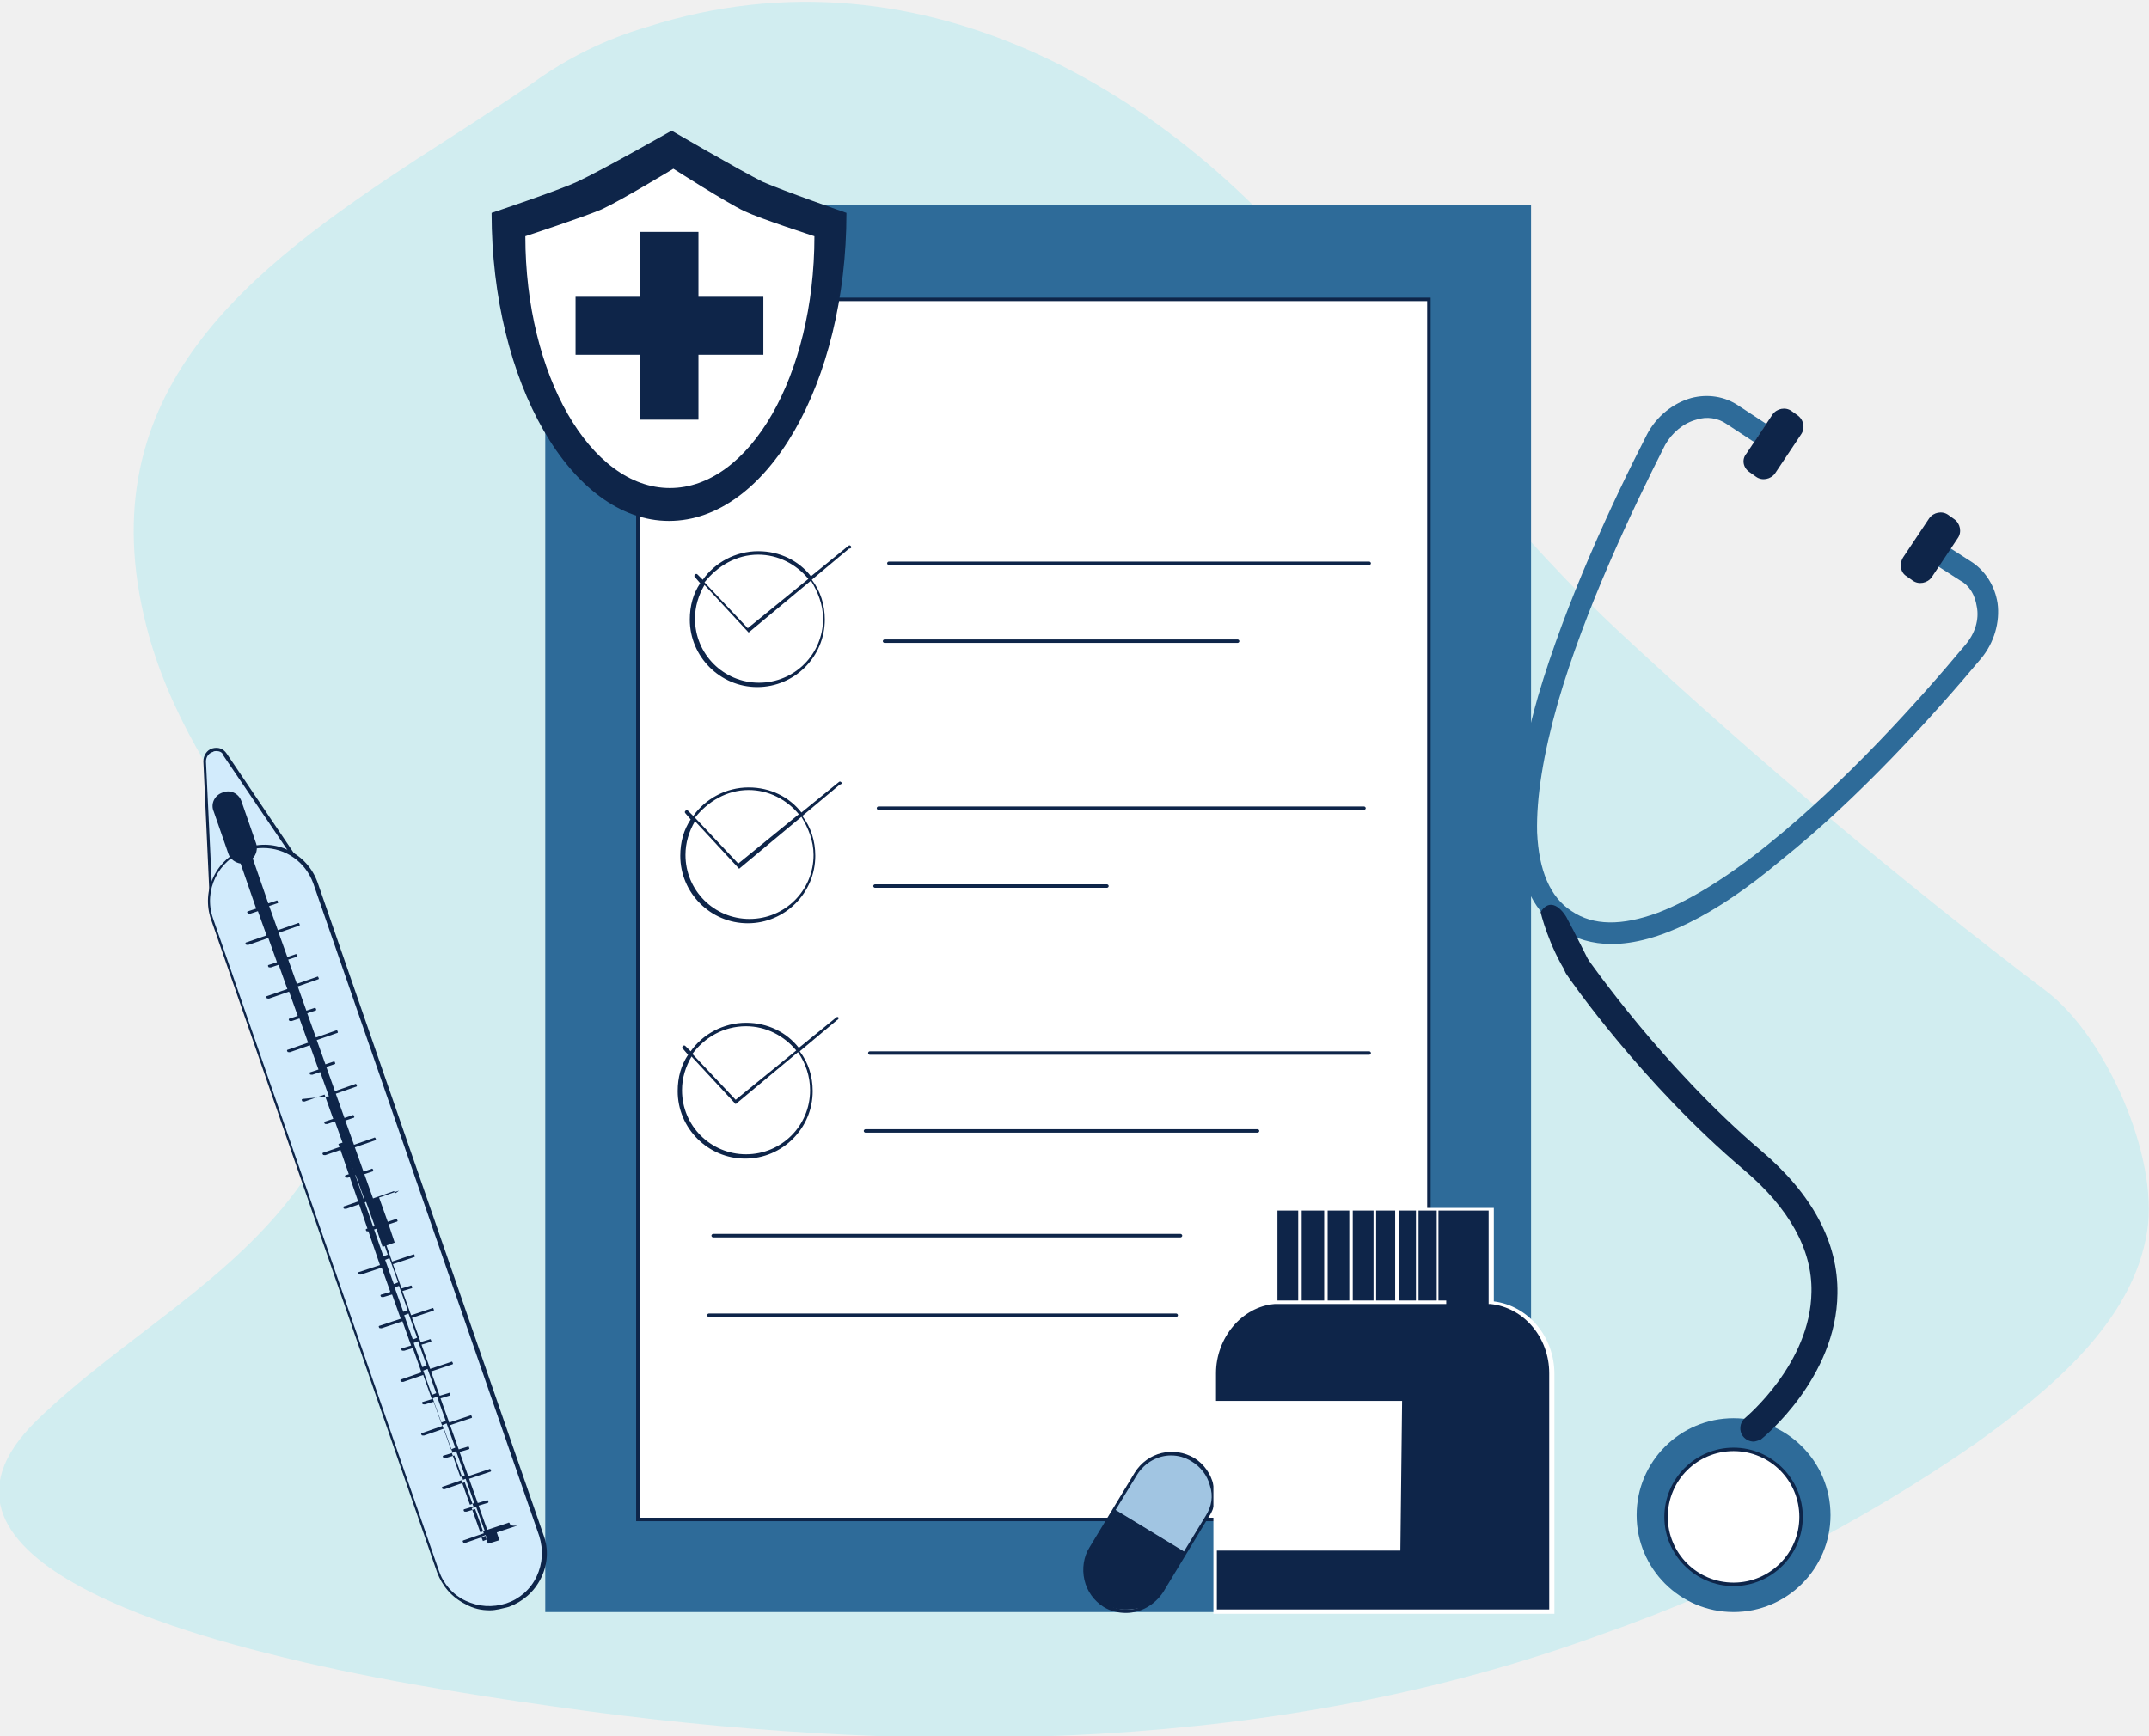
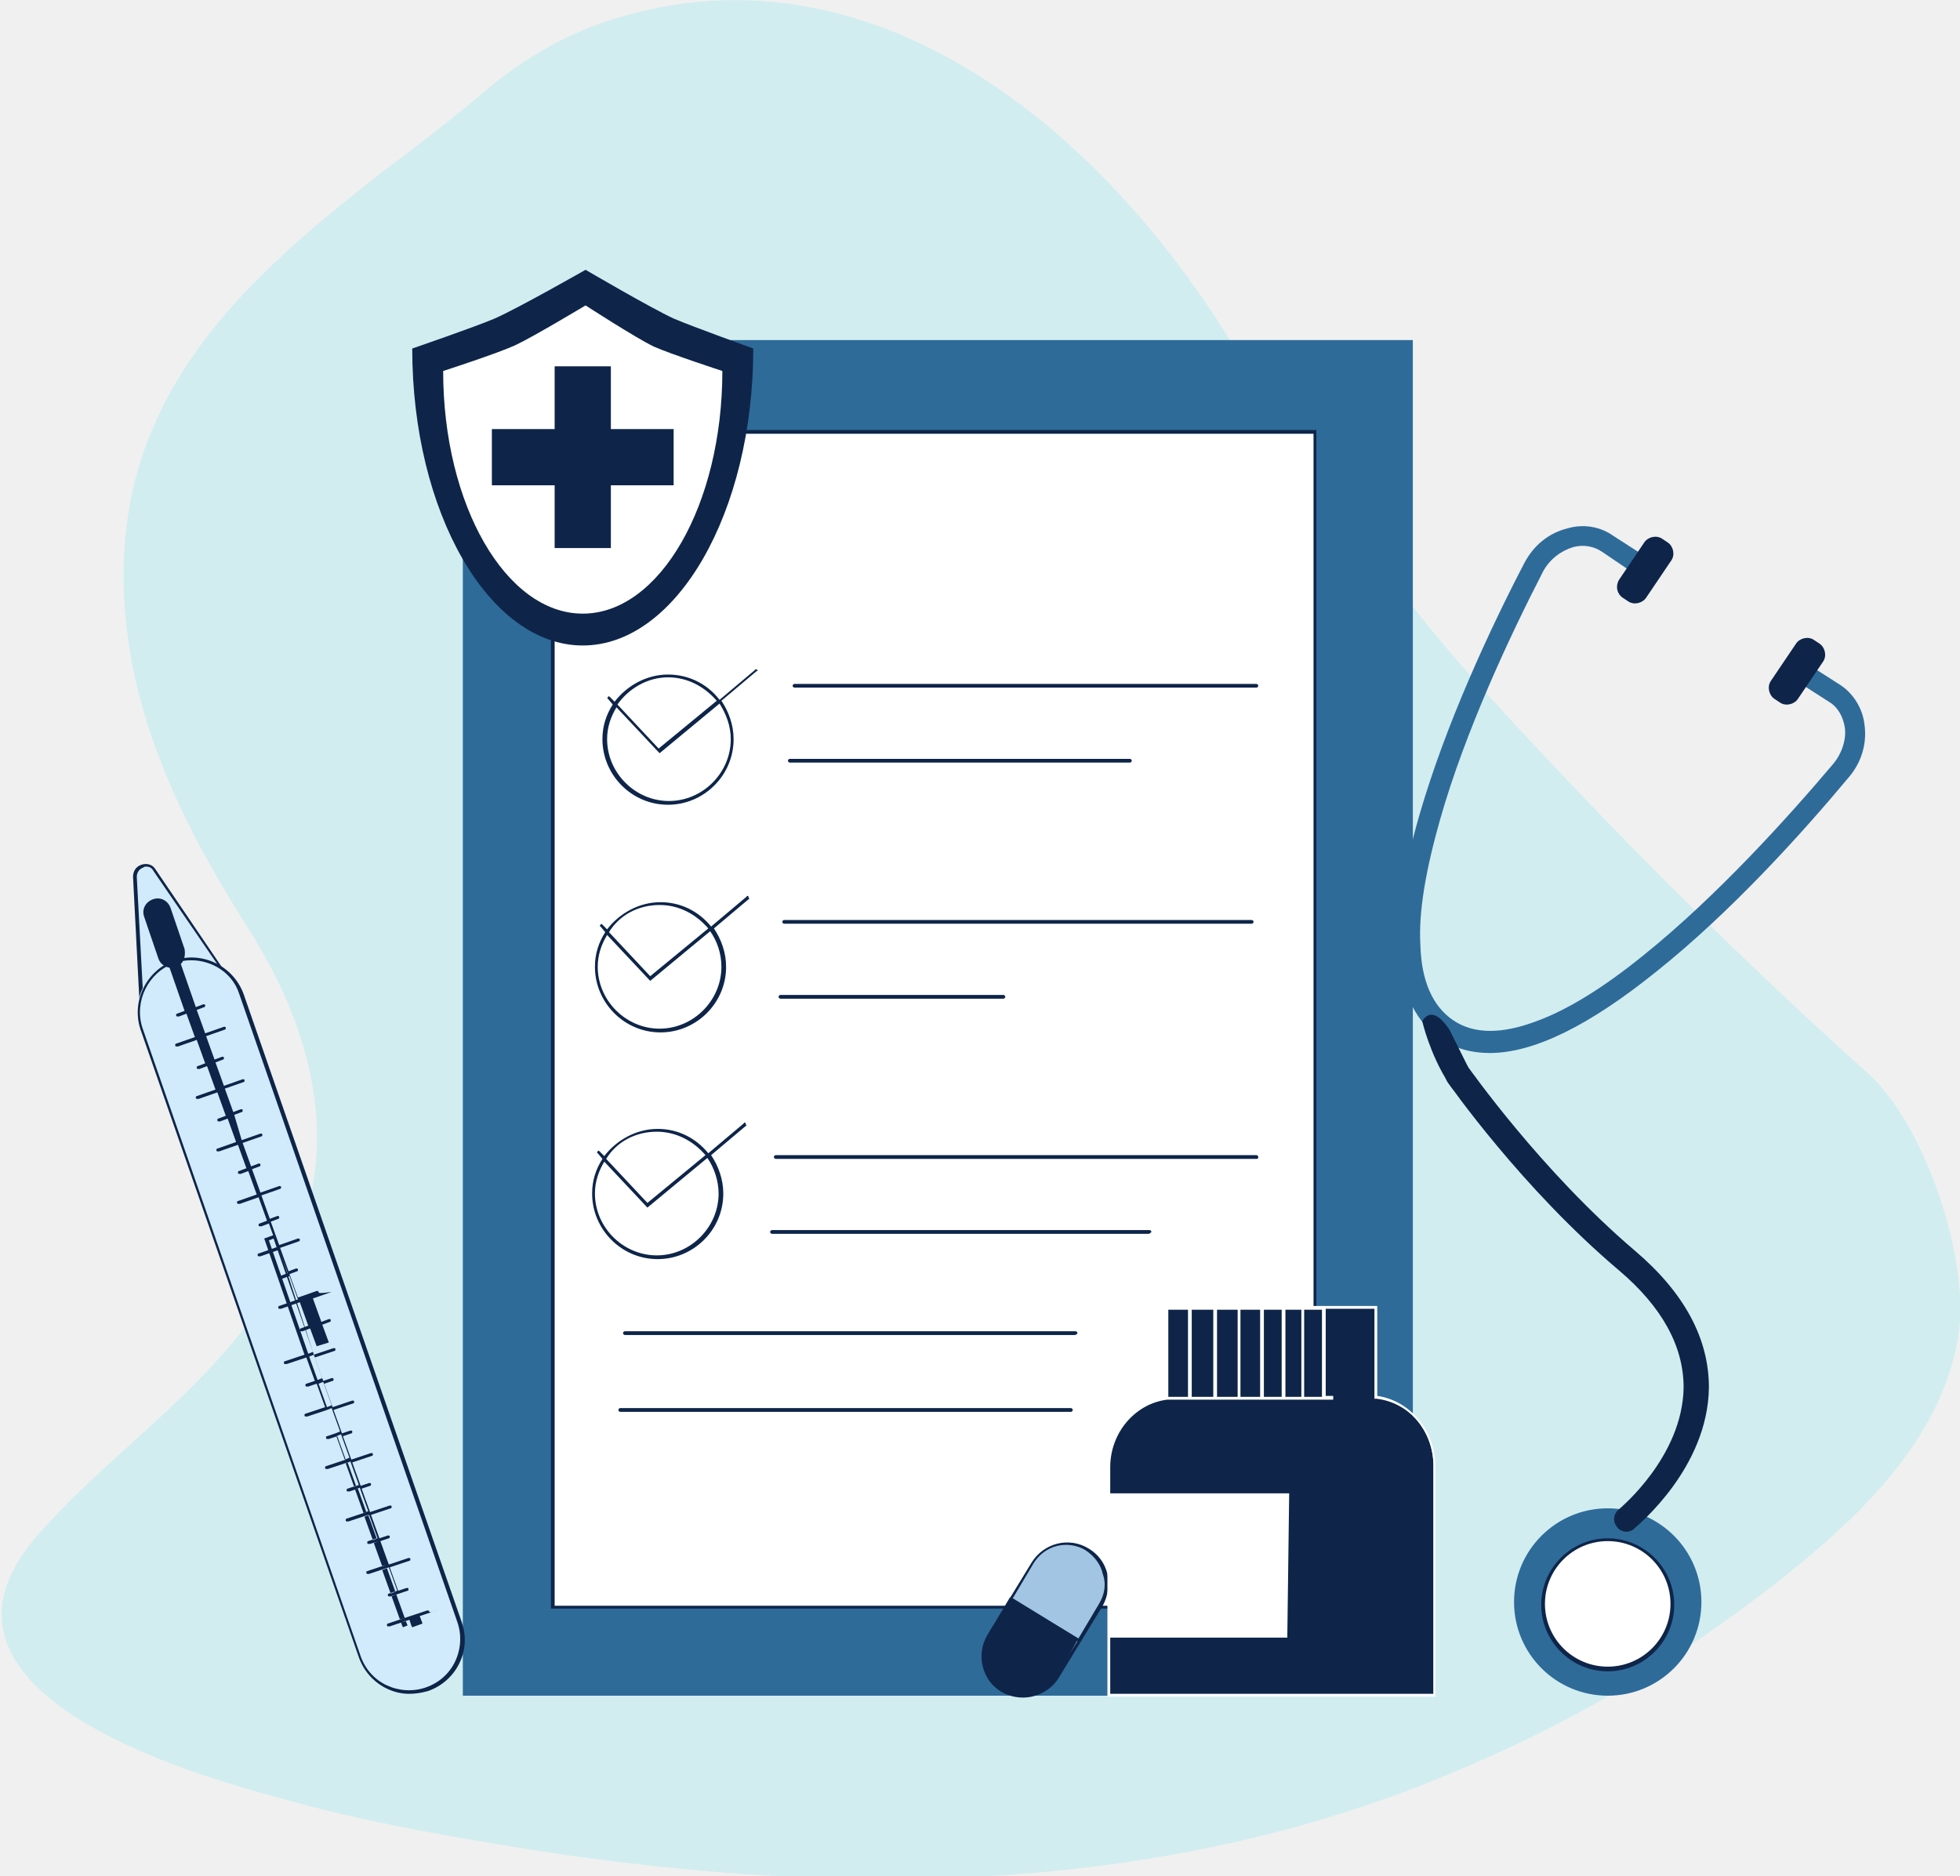
- <svg xmlns="http://www.w3.org/2000/svg" version="1.1" id="pain_releafe" x="0px" y="0px" viewBox="0 0 248.3 200.6" style="enable-background:new 0 0 248.3 200.6;" xml:space="preserve">
+ <svg xmlns="http://www.w3.org/2000/svg" version="1.1" id="simtoms" x="0px" y="0px" viewBox="0 0 209.2 200.2" style="enable-background:new 0 0 209.2 200.2;" xml:space="preserve">
  <style type="text/css">
	.st0{fill:#D1EDF0;}
	.st1{fill:#2E6B99;}
	.st2{fill:#0E2549;}
	.st3{fill:#FFFFFF;}
	.st4{fill:#D2EBFC;}
	.st5{fill:#A1C5E2;}
</style>
-   <path id="background" class="st0" d="M48.3,18.3C28.9,31,10,45.2,16.9,72.3c2.5,9.9,8.2,18.8,14.3,26.9c8.7,11.5,12.4,24.9,3.8,37.3  c-8,11.5-20.8,18-30.7,27.6c-17.1,16.6,20.2,25.5,30.8,28c10.9,2.5,22,4.2,33.1,5.7c38.9,5.1,79.6,4.7,116.8-8.9  c15.4-5.4,29.9-12.8,43.3-22.1c8.2-5.9,18.2-13.9,19.8-24.6c1.3-8.5-4.7-22.3-11.6-27.6c-17-12.9-33.4-26.7-49-41.2  c-12.4-11.5-22-24.1-32.1-37.5c-18.5-24.8-48.6-43-80.6-32.8C70,4.5,65.5,6.7,61.4,9.7C57.2,12.6,52.8,15.4,48.3,18.3z" />
+   <path id="background" class="st0" d="M40.9,18.3c-16.3,12.7-32.3,26.8-26.5,54c2.2,9.9,7,18.8,12.1,26.8  c7.3,11.5,10.5,24.8,3.2,37.3C23,148,12.2,154.5,3.9,164c-14.4,16.7,17,25.5,25.9,27.9c9.1,2.6,18.5,4.2,27.9,5.7  c32.8,5,67,4.7,98.3-8.8c12.9-5.4,25.2-12.9,36.4-22.1c7-5.8,15.3-14,16.7-24.7c1-8.5-4-22.4-9.8-27.5  c-14.4-12.9-28.1-26.7-41.3-41.2c-10.4-11.5-18.6-24-27.1-37.6C115.3,10.9,90-7.3,63,2.9c-4,1.6-7.8,3.9-11.2,6.8  C48.4,12.6,44.6,15.5,40.9,18.3z" />
  <g>
    <g>
-       <path class="st1" d="M186.2,109.1c-2.2,0-4.2-0.6-5.9-1.7c-5.8-3.8-6.6-12.9-2.6-26.9c3.2-10.9,8.6-22.5,12.6-30.3    c1.1-2.1,3-3.6,5.1-4.2c1.9-0.5,3.9-0.2,5.5,0.9l3.2,2.1l-1.4,2.1l-3.2-2.1c-1-0.7-2.3-0.9-3.5-0.5c-1.5,0.4-2.8,1.5-3.6,2.9    c-3.9,7.7-9.3,19.1-12.4,29.8c-1.7,6-2.5,11-2.4,15c0.2,4.4,1.5,7.5,4,9.1c2.5,1.7,5.8,1.7,9.9,0.2c3.7-1.4,8.1-4.1,12.9-8    c8.7-7,17.2-16.4,22.7-23c1.1-1.3,1.6-2.9,1.3-4.4c-0.2-1.3-0.8-2.4-1.9-3l-2.8-1.8l1.4-2.1l2.8,1.8c1.6,1.1,2.6,2.8,2.9,4.7    c0.3,2.2-0.4,4.6-1.9,6.4c-5.6,6.7-14.2,16.2-23.1,23.3C198.1,105.9,191.4,109.1,186.2,109.1z" />
-       <path class="st2" d="M220.3,66.6l0.7,0.5c0.7,0.5,1.7,0.3,2.2-0.4l3-4.5c0.5-0.7,0.3-1.7-0.4-2.2l-0.7-0.5    c-0.7-0.5-1.7-0.3-2.2,0.4l-3,4.5C219.4,65.2,219.6,66.2,220.3,66.6z" />
-       <path class="st2" d="M202.2,54.6l0.7,0.5c0.7,0.5,1.7,0.3,2.2-0.4l3-4.5c0.5-0.7,0.3-1.7-0.4-2.2l-0.7-0.5    c-0.7-0.5-1.7-0.3-2.2,0.4l-3,4.5C201.2,53.1,201.4,54.1,202.2,54.6z" />
-       <circle class="st1" cx="200.3" cy="175.1" r="11.2" />
-       <ellipse transform="matrix(0.9871 -0.1602 0.1602 0.9871 -25.4938 34.3442)" class="st3" cx="200.3" cy="175.3" rx="7.8" ry="7.8" />
-       <path class="st2" d="M200.3,183.3c-4.4,0-8-3.6-8-8s3.6-8,8-8s8,3.6,8,8S204.7,183.3,200.3,183.3z M200.3,167.7    c-4.2,0-7.6,3.4-7.6,7.6c0,4.2,3.4,7.6,7.6,7.6c4.2,0,7.6-3.4,7.6-7.6C207.9,171.1,204.5,167.7,200.3,167.7z" />
+       <path class="st1" d="M159,112.4c-2,0-3.7-0.5-5.2-1.5c-5.1-3.4-5.9-11.5-2.3-23.9c2.8-9.7,7.6-20,11.2-26.9c1-1.9,2.6-3.2,4.6-3.7    c1.7-0.5,3.5-0.2,4.9,0.8L175,59l-1.2,1.8l-2.8-1.9c-0.9-0.6-2-0.8-3.1-0.5c-1.3,0.4-2.5,1.3-3.2,2.6c-3.5,6.8-8.3,17-11,26.5    c-1.5,5.3-2.3,9.8-2.1,13.3c0.1,3.9,1.3,6.6,3.5,8.1c2.2,1.5,5.2,1.5,8.9,0.1c3.3-1.2,7.2-3.6,11.5-7.1    c7.7-6.2,15.3-14.6,20.2-20.4c0.9-1.1,1.4-2.6,1.2-3.9c-0.2-1.1-0.7-2.1-1.7-2.7l-2.5-1.6l1.2-1.8l2.5,1.6    c1.4,0.9,2.4,2.5,2.6,4.2c0.3,2-0.3,4.1-1.7,5.7c-5,6-12.6,14.4-20.5,20.7C169.6,109.5,163.7,112.4,159,112.4z" />
+       <path class="st2" d="M189.4,74.6L190,75c0.6,0.4,1.5,0.2,1.9-0.4l2.7-4c0.4-0.6,0.2-1.5-0.4-1.9l-0.6-0.4    c-0.6-0.4-1.5-0.2-1.9,0.4l-2.7,4C188.6,73.3,188.8,74.2,189.4,74.6z" />
+       <path class="st2" d="M173.2,63.8l0.6,0.4c0.6,0.4,1.5,0.2,1.9-0.4l2.7-4c0.4-0.6,0.2-1.5-0.4-1.9l-0.6-0.4    c-0.6-0.4-1.5-0.2-1.9,0.4l-2.7,4C172.4,62.6,172.6,63.4,173.2,63.8z" />
+       <circle class="st1" cx="171.6" cy="171" r="10" />
+       <ellipse transform="matrix(0.9871 -0.1602 0.1602 0.9871 -25.217 29.6945)" class="st3" cx="171.6" cy="171.3" rx="6.9" ry="6.9" />
+       <path class="st2" d="M171.6,178.4c-3.9,0-7.1-3.2-7.1-7.1s3.2-7.1,7.1-7.1c3.9,0,7.1,3.2,7.1,7.1S175.5,178.4,171.6,178.4z     M171.6,164.5c-3.7,0-6.7,3-6.7,6.7c0,3.7,3,6.7,6.7,6.7c3.7,0,6.7-3,6.7-6.7C178.3,167.5,175.3,164.5,171.6,164.5z" />
      <g>
-         <path class="st2" d="M202.6,166.6c-0.4,0-0.9-0.2-1.2-0.6c-0.5-0.6-0.4-1.6,0.2-2.1c0.1-0.1,7.6-6.3,7.7-14.6     c0.1-4.9-2.6-9.7-7.8-14.1c-11.7-9.9-20.2-22.1-20.5-22.6c-0.5-0.7-0.3-1.6,0.4-2.1c0.7-0.5,1.6-0.3,2.1,0.4     c0.1,0.1,8.6,12.4,20,22.1c5.9,5,8.9,10.6,8.8,16.5c-0.1,9.7-8.5,16.6-8.9,16.9C203.3,166.4,202.9,166.6,202.6,166.6z" />
-         <path class="st2" d="M178,105.4c0,0,0.9,3.9,3.2,7.4s2.3-1.9,2.3-1.9s-1.8-3.6-2.3-4.5C180.8,105.5,179.3,103.4,178,105.4z" />
+         <path class="st2" d="M173.6,163.5c-0.4,0-0.8-0.2-1-0.5c-0.5-0.6-0.4-1.4,0.2-1.9c0.1-0.1,6.8-5.6,6.9-13c0-4.4-2.3-8.6-6.9-12.5     c-10.4-8.8-18-19.7-18.3-20.1c-0.4-0.6-0.3-1.4,0.3-1.9c0.6-0.4,1.4-0.3,1.9,0.3c0.1,0.1,7.7,11,17.8,19.6     c5.3,4.5,7.9,9.4,7.9,14.6c-0.1,8.6-7.6,14.7-7.9,15C174.2,163.4,173.9,163.5,173.6,163.5z" />
+         <path class="st2" d="M151.8,109c0,0,0.8,3.5,2.8,6.6c2,3.1,2.1-1.7,2.1-1.7s-1.6-3.2-2-4C154.2,109.2,152.9,107.3,151.8,109z" />
      </g>
    </g>
    <g>
-       <rect x="63" y="23.7" class="st1" width="113.9" height="162.6" />
-       <rect x="73.7" y="34.6" class="st3" width="91.4" height="141" />
-       <path class="st2" d="M165.4,175.8H73.5V34.4h91.8V175.8z M73.9,175.4h91V34.8h-91V175.4z" />
-       <path class="st2" d="M98.3,63.1c-0.1-0.1-0.2-0.1-0.3,0l-4.3,3.5c-1.4-1.8-3.6-2.9-6.1-2.9c-2.6,0-5,1.3-6.4,3.3l-0.6-0.6    c-0.1-0.1-0.2-0.1-0.3,0c-0.1,0.1-0.1,0.2,0,0.3l0.6,0.7c-0.8,1.2-1.2,2.6-1.2,4.2c0,4.3,3.5,7.8,7.8,7.8c4.3,0,7.8-3.5,7.8-7.8    c0-1.7-0.5-3.3-1.5-4.6l4.3-3.6C98.4,63.4,98.4,63.2,98.3,63.1z M87.6,64.1c2.3,0,4.4,1.1,5.8,2.8l-7,5.7l-5-5.3    C82.9,65.4,85.1,64.1,87.6,64.1z M95.1,71.5c0,4.1-3.3,7.4-7.4,7.4c-4.1,0-7.4-3.3-7.4-7.4c0-1.4,0.4-2.7,1.1-3.9l5.1,5.5l7.2-6    C94.5,68.4,95.1,69.9,95.1,71.5z" />
-       <path class="st2" d="M97.2,90.4c-0.1-0.1-0.2-0.1-0.3,0l-4.3,3.5C91.2,92.1,89,91,86.5,91c-2.6,0-5,1.3-6.4,3.3l-0.6-0.6    c-0.1-0.1-0.2-0.1-0.3,0c-0.1,0.1-0.1,0.2,0,0.3l0.6,0.7c-0.8,1.2-1.2,2.6-1.2,4.2c0,4.3,3.5,7.8,7.8,7.8c4.3,0,7.8-3.5,7.8-7.8    c0-1.7-0.5-3.3-1.5-4.6l4.3-3.6C97.3,90.6,97.3,90.5,97.2,90.4z M86.5,91.3c2.3,0,4.4,1.1,5.8,2.8l-7,5.7l-5-5.3    C81.8,92.6,84,91.3,86.5,91.3z M94,98.8c0,4.1-3.3,7.4-7.4,7.4c-4.1,0-7.4-3.3-7.4-7.4c0-1.4,0.4-2.7,1.1-3.9l5.1,5.5l7.2-6    C93.4,95.7,94,97.2,94,98.8z" />
-       <path class="st2" d="M96.9,117.6c-0.1-0.1-0.2-0.1-0.3,0l-4.3,3.5c-1.4-1.8-3.6-2.9-6.1-2.9c-2.6,0-5,1.3-6.4,3.3l-0.6-0.6    c-0.1-0.1-0.2-0.1-0.3,0c-0.1,0.1-0.1,0.2,0,0.3l0.6,0.7c-0.8,1.2-1.2,2.6-1.2,4.2c0,4.3,3.5,7.8,7.8,7.8c4.3,0,7.8-3.5,7.8-7.8    c0-1.7-0.5-3.3-1.5-4.6l4.3-3.6C96.9,117.8,96.9,117.7,96.9,117.6z M86.2,118.6c2.3,0,4.4,1.1,5.8,2.8l-7,5.7l-5-5.3    C81.4,119.9,83.6,118.6,86.2,118.6z M93.6,126c0,4.1-3.3,7.4-7.4,7.4c-4.1,0-7.4-3.3-7.4-7.4c0-1.4,0.4-2.7,1.1-3.9l5.1,5.5l7.2-6    C93.1,122.9,93.6,124.4,93.6,126z" />
-       <path class="st2" d="M158.2,65.3h-55.5c-0.1,0-0.2-0.1-0.2-0.2s0.1-0.2,0.2-0.2h55.5c0.1,0,0.2,0.1,0.2,0.2S158.3,65.3,158.2,65.3    z" />
-       <path class="st2" d="M143,74.3h-40.8c-0.1,0-0.2-0.1-0.2-0.2s0.1-0.2,0.2-0.2H143c0.1,0,0.2,0.1,0.2,0.2S143.1,74.3,143,74.3z" />
-       <path class="st2" d="M157.6,93.6h-56.1c-0.1,0-0.2-0.1-0.2-0.2c0-0.1,0.1-0.2,0.2-0.2h56.1c0.1,0,0.2,0.1,0.2,0.2    C157.8,93.5,157.7,93.6,157.6,93.6z" />
-       <path class="st2" d="M127.9,102.6h-26.8c-0.1,0-0.2-0.1-0.2-0.2c0-0.1,0.1-0.2,0.2-0.2h26.8c0.1,0,0.2,0.1,0.2,0.2    C128.1,102.5,128,102.6,127.9,102.6z" />
-       <path class="st2" d="M158.2,121.9h-57.7c-0.1,0-0.2-0.1-0.2-0.2c0-0.1,0.1-0.2,0.2-0.2h57.7c0.1,0,0.2,0.1,0.2,0.2    C158.4,121.8,158.3,121.9,158.2,121.9z" />
-       <path class="st2" d="M145.3,130.9H100c-0.1,0-0.2-0.1-0.2-0.2c0-0.1,0.1-0.2,0.2-0.2h45.3c0.1,0,0.2,0.1,0.2,0.2    C145.5,130.8,145.4,130.9,145.3,130.9z" />
-       <path class="st2" d="M136.4,143h-54c-0.1,0-0.2-0.1-0.2-0.2c0-0.1,0.1-0.2,0.2-0.2h54c0.1,0,0.2,0.1,0.2,0.2    C136.6,142.9,136.5,143,136.4,143z" />
-       <path class="st2" d="M135.9,152.2h-54c-0.1,0-0.2-0.1-0.2-0.2s0.1-0.2,0.2-0.2h54c0.1,0,0.2,0.1,0.2,0.2S136,152.2,135.9,152.2z" />
-       <path class="st2" d="M97.8,24.6c0,19.7-9.2,35.6-20.5,35.6s-20.5-16-20.5-35.6c0,0,7.5-2.5,9.9-3.6c2.8-1.3,10.9-5.9,10.9-5.9    s7.9,4.6,10.5,5.9C90.6,22.1,97.8,24.6,97.8,24.6z" />
-       <path class="st3" d="M94.1,27.3c0,16.1-7.5,29.1-16.7,29.1c-9.2,0-16.7-13.1-16.7-29.1c0,0,6.7-2.2,8.8-3.1c2.2-1,8.3-4.7,8.3-4.7    s6.1,3.9,8.2,4.9C87.9,25.3,94.1,27.3,94.1,27.3z" />
-       <polygon class="st2" points="88.2,34.3 80.7,34.3 80.7,26.8 73.9,26.8 73.9,34.3 66.5,34.3 66.5,41 73.9,41 73.9,48.5 80.7,48.5     80.7,41 88.2,41   " />
+       <rect x="49.4" y="36.3" class="st1" width="101.4" height="144.7" />
+       <rect x="59" y="46.1" class="st3" width="81.3" height="125.4" />
+       <path class="st2" d="M140.5,171.7H58.8V45.9h81.7V171.7z M59.2,171.4h81V46.3h-81V171.4z" />
+       <path class="st2" d="M80.8,71.5c-0.1-0.1-0.2-0.1-0.2,0l-3.8,3.2C75.5,73,73.5,72,71.3,72c-2.3,0-4.4,1.2-5.7,2.9l-0.5-0.5    c-0.1-0.1-0.2-0.1-0.2,0c-0.1,0.1-0.1,0.2,0,0.2l0.5,0.6c-0.7,1.1-1.1,2.3-1.1,3.7c0,3.8,3.1,7,7,7c3.8,0,7-3.1,7-7    c0-1.5-0.5-2.9-1.3-4.1l3.8-3.2C80.9,71.7,80.9,71.5,80.8,71.5z M71.3,72.3c2.1,0,3.9,1,5.2,2.5l-6.2,5.1l-4.4-4.7    C67.1,73.5,69.1,72.3,71.3,72.3z M78,78.9c0,3.6-3,6.6-6.6,6.6c-3.6,0-6.6-3-6.6-6.6c0-1.3,0.4-2.4,1-3.4l4.6,4.9l6.4-5.3    C77.5,76.2,78,77.5,78,78.9z" />
+       <path class="st2" d="M79.9,95.7c-0.1-0.1-0.2-0.1-0.2,0l-3.8,3.2c-1.3-1.6-3.2-2.6-5.4-2.6c-2.3,0-4.4,1.2-5.7,2.9l-0.5-0.5    c-0.1-0.1-0.2-0.1-0.2,0c-0.1,0.1-0.1,0.2,0,0.2l0.5,0.6c-0.7,1.1-1.1,2.3-1.1,3.7c0,3.8,3.1,7,7,7c3.8,0,7-3.1,7-7    c0-1.5-0.5-2.9-1.3-4.1l3.8-3.2C79.9,95.9,79.9,95.8,79.9,95.7z M70.4,96.6c2.1,0,3.9,1,5.2,2.5l-6.2,5.1l-4.4-4.7    C66.1,97.7,68.1,96.6,70.4,96.6z M77,103.2c0,3.6-3,6.6-6.6,6.6c-3.6,0-6.6-3-6.6-6.6c0-1.3,0.4-2.4,1-3.4l4.6,4.9l6.4-5.3    C76.5,100.4,77,101.7,77,103.2z" />
+       <path class="st2" d="M79.6,119.9c-0.1-0.1-0.2-0.1-0.2,0l-3.8,3.2c-1.3-1.6-3.2-2.6-5.4-2.6c-2.3,0-4.4,1.2-5.7,2.9l-0.5-0.5    c-0.1-0.1-0.2-0.1-0.2,0c-0.1,0.1-0.1,0.2,0,0.2l0.5,0.6c-0.7,1.1-1.1,2.3-1.1,3.7c0,3.8,3.1,7,7,7c3.8,0,7-3.1,7-7    c0-1.5-0.5-2.9-1.3-4.1l3.8-3.2C79.6,120.1,79.6,120,79.6,119.9z M70.1,120.8c2.1,0,3.9,1,5.2,2.5l-6.2,5.1l-4.4-4.7    C65.8,121.9,67.8,120.8,70.1,120.8z M76.7,127.4c0,3.6-3,6.6-6.6,6.6c-3.6,0-6.6-3-6.6-6.6c0-1.3,0.4-2.4,1-3.4l4.6,4.9l6.4-5.3    C76.2,124.6,76.7,126,76.7,127.4z" />
+       <path class="st2" d="M134.1,73.4H84.8c-0.1,0-0.2-0.1-0.2-0.2s0.1-0.2,0.2-0.2h49.3c0.1,0,0.2,0.1,0.2,0.2S134.2,73.4,134.1,73.4z    " />
+       <path class="st2" d="M120.6,81.4H84.3c-0.1,0-0.2-0.1-0.2-0.2c0-0.1,0.1-0.2,0.2-0.2h36.3c0.1,0,0.2,0.1,0.2,0.2    C120.8,81.3,120.7,81.4,120.6,81.4z" />
+       <path class="st2" d="M133.6,98.6H83.7c-0.1,0-0.2-0.1-0.2-0.2c0-0.1,0.1-0.2,0.2-0.2h49.9c0.1,0,0.2,0.1,0.2,0.2    C133.8,98.5,133.7,98.6,133.6,98.6z" />
+       <path class="st2" d="M107.1,106.6H83.3c-0.1,0-0.2-0.1-0.2-0.2c0-0.1,0.1-0.2,0.2-0.2h23.8c0.1,0,0.2,0.1,0.2,0.2    C107.3,106.5,107.2,106.6,107.1,106.6z" />
+       <path class="st2" d="M134.1,123.7H82.8c-0.1,0-0.2-0.1-0.2-0.2c0-0.1,0.1-0.2,0.2-0.2h51.3c0.1,0,0.2,0.1,0.2,0.2    C134.3,123.7,134.2,123.7,134.1,123.7z" />
+       <path class="st2" d="M122.6,131.7H82.4c-0.1,0-0.2-0.1-0.2-0.2c0-0.1,0.1-0.2,0.2-0.2h40.3c0.1,0,0.2,0.1,0.2,0.2    C122.8,131.6,122.7,131.7,122.6,131.7z" />
+       <path class="st2" d="M114.7,142.5H66.7c-0.1,0-0.2-0.1-0.2-0.2s0.1-0.2,0.2-0.2h48.1c0.1,0,0.2,0.1,0.2,0.2    S114.8,142.5,114.7,142.5z" />
+       <path class="st2" d="M114.3,150.7H66.2c-0.1,0-0.2-0.1-0.2-0.2c0-0.1,0.1-0.2,0.2-0.2h48.1c0.1,0,0.2,0.1,0.2,0.2    C114.5,150.6,114.4,150.7,114.3,150.7z" />
+       <path class="st2" d="M80.4,37.2c0,17.5-8.2,31.7-18.2,31.7S44,54.7,44,37.2c0,0,6.7-2.3,8.8-3.2c2.5-1.1,9.7-5.2,9.7-5.2    s7,4.1,9.4,5.2C74,34.9,80.4,37.2,80.4,37.2z" />
+       <path class="st3" d="M77.1,39.6c0,14.3-6.7,25.9-14.9,25.9c-8.2,0-14.9-11.6-14.9-25.9c0,0,5.9-1.9,7.8-2.8    c1.9-0.9,7.4-4.2,7.4-4.2s5.4,3.5,7.3,4.4C71.6,37.8,77.1,39.6,77.1,39.6z" />
+       <polygon class="st2" points="71.9,45.8 65.2,45.8 65.2,39.1 59.2,39.1 59.2,45.8 52.5,45.8 52.5,51.8 59.2,51.8 59.2,58.5     65.2,58.5 65.2,51.8 71.9,51.8   " />
    </g>
    <g>
-       <path class="st4" d="M23.7,88l0.8,15l10-3.5l-8.4-12.3C25.3,86.1,23.6,86.7,23.7,88z" />
-       <path class="st2" d="M24.2,103.3L23.5,88c0-0.7,0.4-1.3,1-1.5c0.7-0.2,1.3,0,1.7,0.6l8.5,12.6L24.2,103.3z M25,86.8    c-0.1,0-0.3,0-0.4,0.1c-0.4,0.1-0.8,0.5-0.8,1.1l0.7,14.7l9.5-3.3l-8.2-12.1C25.7,86.9,25.3,86.8,25,86.8z" />
-       <path class="st4" d="M58.6,185.5L58.6,185.5c-3.3,1.1-6.9-0.6-8-3.9l-26.1-75.4c-1.1-3.3,0.6-6.9,3.9-8l0,0c3.3-1.1,6.9,0.6,8,3.9    l26.1,75.4C63.7,180.8,61.9,184.4,58.6,185.5z" />
-       <path class="st2" d="M56.6,186.1c-1,0-1.9-0.2-2.8-0.7c-1.6-0.8-2.7-2.1-3.3-3.7l-26.1-75.4c-1.2-3.4,0.6-7.1,4-8.3    c3.4-1.2,7.1,0.6,8.3,4l26.1,75.4c0.6,1.6,0.5,3.4-0.3,5c-0.8,1.6-2.1,2.7-3.7,3.3l0,0C58,185.9,57.3,186.1,56.6,186.1z M30.4,98    c-0.7,0-1.3,0.1-2,0.3c-3.2,1.1-4.9,4.6-3.8,7.8l26.1,75.4c0.5,1.5,1.6,2.8,3.1,3.5c1.5,0.7,3.1,0.8,4.7,0.3l0,0    c1.5-0.5,2.8-1.6,3.5-3.1c0.7-1.5,0.8-3.1,0.3-4.7l-26.1-75.4C35.3,99.6,33,98,30.4,98z" />
-       <path class="st2" d="M45.6,137.8c0-0.1-0.1-0.2-0.2-0.1l-2.3,0.8l-1-2.8l0.9-0.3c0.1,0,0.2-0.1,0.1-0.2c0-0.1-0.1-0.2-0.2-0.1    l-0.9,0.3l-1-2.8l2.3-0.8c0.1,0,0.2-0.1,0.1-0.2c0-0.1-0.1-0.2-0.2-0.1l-2.3,0.8l-1-2.8l0.9-0.3c0.1,0,0.2-0.1,0.1-0.2    c0-0.1-0.1-0.2-0.2-0.1l-0.9,0.3l-1-2.8l2.3-0.8c0.1,0,0.2-0.1,0.1-0.2c0-0.1-0.1-0.2-0.2-0.1l-2.3,0.8l-1-2.8l0.9-0.3    c0.1,0,0.2-0.1,0.1-0.2c0-0.1-0.1-0.2-0.2-0.1l-0.9,0.3l-1-2.8l2.3-0.8c0.1,0,0.2-0.1,0.1-0.2c0-0.1-0.1-0.2-0.2-0.1l-2.3,0.8    l-1-2.8l0.9-0.3c0.1,0,0.2-0.1,0.1-0.2c0-0.1-0.1-0.2-0.2-0.1l-0.9,0.3l-1-2.8l2.3-0.8c0.1,0,0.2-0.1,0.1-0.2    c0-0.1-0.1-0.2-0.2-0.1l-2.3,0.8l-1-2.8l0.9-0.3c0.1,0,0.2-0.1,0.1-0.2c0-0.1-0.1-0.2-0.2-0.1l-0.9,0.3l-1-2.8l2.3-0.8    c0.1,0,0.2-0.1,0.1-0.2c0-0.1-0.1-0.2-0.2-0.1l-2.3,0.8l-1-2.8l0.9-0.3c0.1,0,0.2-0.1,0.1-0.2c0-0.1-0.1-0.2-0.2-0.1l-0.9,0.3    l-1.8-5.2c0.4-0.4,0.6-1.1,0.4-1.7l-1.7-4.9c-0.3-0.9-1.3-1.4-2.2-1l0,0c-0.9,0.3-1.4,1.3-1,2.2l1.7,4.9c0.2,0.6,0.8,1,1.4,1.1    l1.8,5.2l-0.9,0.3c-0.1,0-0.2,0.1-0.1,0.2c0,0.1,0.1,0.1,0.2,0.1c0,0,0,0,0.1,0l0.9-0.3l1,2.8l-2.3,0.8c-0.1,0-0.2,0.1-0.1,0.2    c0,0.1,0.1,0.1,0.2,0.1c0,0,0,0,0.1,0l2.3-0.8l1,2.8l-0.9,0.3c-0.1,0-0.2,0.1-0.1,0.2c0,0.1,0.1,0.1,0.2,0.1c0,0,0,0,0.1,0    l0.9-0.3l1,2.8l-2.3,0.8c-0.1,0-0.2,0.1-0.1,0.2c0,0.1,0.1,0.1,0.2,0.1c0,0,0,0,0.1,0l2.3-0.8l1,2.8l-0.9,0.3    c-0.1,0-0.2,0.1-0.1,0.2c0,0.1,0.1,0.1,0.2,0.1c0,0,0,0,0.1,0l0.9-0.3l1,2.8l-2.3,0.8c-0.1,0-0.2,0.1-0.1,0.2    c0,0.1,0.1,0.1,0.2,0.1c0,0,0,0,0.1,0l2.3-0.8l1,2.8l-0.9,0.3c-0.1,0-0.2,0.1-0.1,0.2c0,0.1,0.1,0.1,0.2,0.1c0,0,0,0,0.1,0    l0.9-0.3l1,2.8L35,127c-0.1,0-0.2,0.1-0.1,0.2c0,0.1,0.1,0.1,0.2,0.1c0,0,0,0,0.1,0l2.3-0.8l1,2.8l-0.9,0.3    c-0.1,0-0.2,0.1-0.1,0.2c0,0.1,0.1,0.1,0.2,0.1c0,0,0,0,0.1,0l0.9-0.3l1,2.8l-2.3,0.8c-0.1,0-0.2,0.1-0.1,0.2    c0,0.1,0.1,0.1,0.2,0.1c0,0,0,0,0.1,0l2.3-0.8l1,2.8l-0.9,0.3c-0.1,0-0.2,0.1-0.1,0.2c0,0.1,0.1,0.1,0.2,0.1c0,0,0,0,0.1,0    l0.9-0.3l1,2.8l-2.3,0.8c-0.1,0-0.2,0.1-0.1,0.2c0,0.1,0.1,0.1,0.2,0.1c0,0,0,0,0.1,0l2.3-0.8l1,2.8l-0.9,0.3    c-0.1,0-0.2,0.1-0.1,0.2c0,0.1,0.1,0.1,0.2,0.1c0,0,0,0,0.1,0l0.9-0.3l0.7,2.1l1.4-0.5l-0.7-2.1l0.9-0.3c0.1,0,0.2-0.1,0.1-0.2    c0-0.1-0.1-0.2-0.2-0.1l-0.9,0.3l-1-2.8l2.3-0.8C45.6,138,45.7,137.9,45.6,137.8z" />
-       <path class="st2" d="M58.9,176.1c0-0.1-0.1-0.2-0.2-0.1l-2.4,0.8l-1-2.8l1-0.3c0.1,0,0.2-0.1,0.1-0.2c0-0.1-0.1-0.2-0.2-0.1    l-1,0.3l-1-2.8l2.4-0.8c0.1,0,0.2-0.1,0.1-0.2c0-0.1-0.1-0.2-0.2-0.1l-2.4,0.8l-1-2.8l1-0.3c0.1,0,0.2-0.1,0.1-0.2    c0-0.1-0.1-0.2-0.2-0.1l-1,0.3l-1-2.8l2.4-0.8c0.1,0,0.2-0.1,0.1-0.2c0-0.1-0.1-0.2-0.2-0.1l-2.4,0.8l-1-2.8l1-0.3    c0.1,0,0.2-0.1,0.1-0.2c0-0.1-0.1-0.2-0.2-0.1l-1,0.3l-1-2.8l2.4-0.8c0.1,0,0.2-0.1,0.1-0.2c0-0.1-0.1-0.2-0.2-0.1l-2.4,0.8    l-1-2.8l1-0.3c0.1,0,0.2-0.1,0.1-0.2c0-0.1-0.1-0.2-0.2-0.1l-1,0.3l-1-2.8l2.4-0.8c0.1,0,0.2-0.1,0.1-0.2c0-0.1-0.1-0.2-0.2-0.1    l-2.4,0.8l-1-2.8l1-0.3c0.1,0,0.2-0.1,0.1-0.2c0-0.1-0.1-0.2-0.2-0.1l-1,0.3l-1-2.8l2.4-0.8c0.1,0,0.2-0.1,0.1-0.2    c0-0.1-0.1-0.2-0.2-0.1l-2.4,0.8l-4.8-13.8l-0.1-0.2l-1.3,0.4l4.8,14l-2.4,0.8c-0.1,0-0.2,0.1-0.1,0.2c0,0.1,0.1,0.1,0.2,0.1    c0,0,0,0,0.1,0l2.4-0.8l1,2.8l-1,0.3c-0.1,0-0.2,0.1-0.1,0.2c0,0.1,0.1,0.1,0.2,0.1c0,0,0,0,0.1,0l1-0.3l1,2.8l-2.4,0.8    c-0.1,0-0.2,0.1-0.1,0.2c0,0.1,0.1,0.1,0.2,0.1c0,0,0,0,0.1,0l2.4-0.8l1,2.8l-1,0.3c-0.1,0-0.2,0.1-0.1,0.2c0,0.1,0.1,0.1,0.2,0.1    c0,0,0,0,0.1,0l1-0.3l1,2.8l-2.3,0.8c-0.1,0-0.2,0.1-0.1,0.2c0,0.1,0.1,0.1,0.2,0.1c0,0,0,0,0.1,0l2.3-0.8l1,2.8l-1,0.3    c-0.1,0-0.2,0.1-0.1,0.2c0,0.1,0.1,0.1,0.2,0.1c0,0,0,0,0.1,0l1-0.3l1,2.8l-2.3,0.8c-0.1,0-0.2,0.1-0.1,0.2c0,0.1,0.1,0.1,0.2,0.1    c0,0,0,0,0.1,0l2.3-0.8l1,2.8l-1,0.3c-0.1,0-0.2,0.1-0.1,0.2c0,0.1,0.1,0.1,0.2,0.1c0,0,0,0,0.1,0l1-0.3l1,2.8l-2.3,0.8    c-0.1,0-0.2,0.1-0.1,0.2c0,0.1,0.1,0.1,0.2,0.1c0,0,0,0,0.1,0l2.3-0.8l1,2.8l-1,0.3c-0.1,0-0.2,0.1-0.1,0.2c0,0.1,0.1,0.1,0.2,0.1    c0,0,0,0,0.1,0l1-0.3l1,2.8l-2.3,0.8c-0.1,0-0.2,0.1-0.1,0.2c0,0.1,0.1,0.1,0.2,0.1c0,0,0,0,0.1,0l2.3-0.8l0.2,0.7l0.1,0.2    l1.3-0.4l-0.3-0.9l2.4-0.8C58.9,176.4,59,176.2,58.9,176.1z M39.6,131.6l0.5-0.2l4.7,13.6l-0.5,0.2L39.6,131.6z M44.5,145.6    l0.5-0.2l1,2.8l-0.5,0.2L44.5,145.6z M45.6,148.8l0.5-0.2l1,2.8l-0.5,0.2L45.6,148.8z M46.7,152l0.5-0.2l1,2.8l-0.5,0.2L46.7,152z     M47.8,155.2l0.5-0.2l1,2.8l-0.5,0.2L47.8,155.2z M48.9,158.4l0.5-0.2l1,2.8l-0.5,0.2L48.9,158.4z M50,161.6l0.5-0.2l1,2.8    l-0.5,0.2L50,161.6z M51.1,164.7l0.5-0.2l1,2.8l-0.5,0.2L51.1,164.7z M52.2,167.9l0.5-0.2l1,2.8l-0.5,0.2L52.2,167.9z M53.3,171.1    l0.5-0.2l1,2.8l-0.5,0.2L53.3,171.1z M54.5,174.3l0.5-0.2l1,2.8l-0.5,0.2L54.5,174.3z M56.3,177.9l-0.5,0.2l-0.2-0.5l0.5-0.2    L56.3,177.9z" />
+       <path class="st4" d="M14.4,93.6l0.7,13.4l8.9-3.1l-7.4-11C15.9,91.9,14.4,92.4,14.4,93.6z" />
+       <path class="st2" d="M14.9,107.2l-0.7-13.6c0-0.6,0.3-1.1,0.9-1.3c0.6-0.2,1.2,0,1.5,0.5l7.6,11.2L14.9,107.2z M15.6,92.5    c-0.1,0-0.2,0-0.3,0.1c-0.3,0.1-0.7,0.4-0.7,1l0.7,13.1l8.5-2.9L16.4,93C16.2,92.6,15.9,92.5,15.6,92.5z" />
+       <path class="st4" d="M45.5,180.3L45.5,180.3c-2.9,1-6.1-0.5-7.2-3.5l-23.3-67.1c-1-2.9,0.5-6.1,3.5-7.2l0,0c2.9-1,6.1,0.5,7.2,3.5    L49,173.2C50,176.1,48.5,179.3,45.5,180.3z" />
+       <path class="st2" d="M43.7,180.8c-0.9,0-1.7-0.2-2.5-0.6c-1.4-0.7-2.4-1.9-2.9-3.3L15,109.9c-1-3,0.6-6.3,3.6-7.4    c3-1,6.3,0.6,7.4,3.6l23.3,67.1c0.5,1.5,0.4,3-0.3,4.4c-0.7,1.4-1.9,2.4-3.3,2.9l0,0C45,180.7,44.3,180.8,43.7,180.8z M20.4,102.5    c-0.6,0-1.2,0.1-1.8,0.3c-2.8,1-4.3,4.1-3.4,6.9l23.3,67.1c0.5,1.4,1.5,2.5,2.8,3.1c1.3,0.6,2.8,0.7,4.2,0.2l0,0    c1.4-0.5,2.5-1.5,3.1-2.8c0.6-1.3,0.7-2.8,0.2-4.2l-23.3-67.1C24.8,103.9,22.7,102.5,20.4,102.5z" />
+       <path class="st2" d="M34,137.9c0-0.1-0.1-0.1-0.2-0.1l-2,0.7l-0.9-2.5l0.8-0.3c0.1,0,0.1-0.1,0.1-0.2c0-0.1-0.1-0.1-0.2-0.1    l-0.8,0.3l-0.9-2.5l2-0.7c0.1,0,0.1-0.1,0.1-0.2c0-0.1-0.1-0.1-0.2-0.1l-2,0.7l-0.9-2.5l0.8-0.3c0.1,0,0.1-0.1,0.1-0.2    c0-0.1-0.1-0.1-0.2-0.1l-0.8,0.3l-0.9-2.5l2-0.7c0.1,0,0.1-0.1,0.1-0.2c0-0.1-0.1-0.1-0.2-0.1l-2,0.7l-0.9-2.5l0.8-0.3    c0.1,0,0.1-0.1,0.1-0.2c0-0.1-0.1-0.1-0.2-0.1l-0.8,0.3l-0.9-2.5l2-0.7c0.1,0,0.1-0.1,0.1-0.2c0-0.1-0.1-0.1-0.2-0.1l-2,0.7    L25,119l0.8-0.3c0.1,0,0.1-0.1,0.1-0.2c0-0.1-0.1-0.1-0.2-0.1l-0.8,0.3l-0.9-2.5l2-0.7c0.1,0,0.1-0.1,0.1-0.2    c0-0.1-0.1-0.1-0.2-0.1l-2,0.7l-0.9-2.5l0.8-0.3c0.1,0,0.1-0.1,0.1-0.2c0-0.1-0.1-0.1-0.2-0.1l-0.8,0.3l-0.9-2.5l2-0.7    c0.1,0,0.1-0.1,0.1-0.2c0-0.1-0.1-0.1-0.2-0.1l-2,0.7l-0.9-2.5l0.8-0.3c0.1,0,0.1-0.1,0.1-0.2c0-0.1-0.1-0.1-0.2-0.1l-0.8,0.3    l-1.6-4.6c0.4-0.4,0.5-1,0.4-1.6l-1.5-4.4c-0.3-0.8-1.1-1.2-1.9-0.9l0,0c-0.8,0.3-1.2,1.1-0.9,1.9l1.5,4.4c0.2,0.6,0.7,0.9,1.2,1    l1.6,4.6l-0.8,0.3c-0.1,0-0.1,0.1-0.1,0.2c0,0.1,0.1,0.1,0.2,0.1c0,0,0,0,0.1,0l0.8-0.3l0.9,2.5l-2,0.7c-0.1,0-0.1,0.1-0.1,0.2    c0,0.1,0.1,0.1,0.2,0.1c0,0,0,0,0.1,0l2-0.7l0.9,2.5l-0.8,0.3c-0.1,0-0.1,0.1-0.1,0.2c0,0.1,0.1,0.1,0.2,0.1c0,0,0,0,0.1,0    l0.8-0.3l0.9,2.5l-2,0.7c-0.1,0-0.1,0.1-0.1,0.2c0,0.1,0.1,0.1,0.2,0.1c0,0,0,0,0.1,0l2-0.7l0.9,2.5l-0.8,0.3    c-0.1,0-0.1,0.1-0.1,0.2c0,0.1,0.1,0.1,0.2,0.1c0,0,0,0,0.1,0l0.8-0.3l0.9,2.5l-2,0.7c-0.1,0-0.1,0.1-0.1,0.2    c0,0.1,0.1,0.1,0.2,0.1c0,0,0,0,0.1,0l2-0.7l0.9,2.5l-0.8,0.3c-0.1,0-0.1,0.1-0.1,0.2c0,0.1,0.1,0.1,0.2,0.1c0,0,0,0,0.1,0    l0.8-0.3l0.9,2.5l-2,0.7c-0.1,0-0.1,0.1-0.1,0.2c0,0.1,0.1,0.1,0.2,0.1c0,0,0,0,0.1,0l2-0.7l0.9,2.5l-0.8,0.3    c-0.1,0-0.1,0.1-0.1,0.2c0,0.1,0.1,0.1,0.2,0.1c0,0,0,0,0.1,0l0.8-0.3l0.9,2.5l-2,0.7c-0.1,0-0.1,0.1-0.1,0.2    c0,0.1,0.1,0.1,0.2,0.1c0,0,0,0,0.1,0l2-0.7l0.9,2.5l-0.8,0.3c-0.1,0-0.1,0.1-0.1,0.2c0,0.1,0.1,0.1,0.2,0.1c0,0,0,0,0.1,0    l0.8-0.3l0.9,2.5l-2,0.7c-0.1,0-0.1,0.1-0.1,0.2c0,0.1,0.1,0.1,0.2,0.1c0,0,0,0,0.1,0l2-0.7l0.9,2.5l-0.8,0.3    c-0.1,0-0.1,0.1-0.1,0.2c0,0.1,0.1,0.1,0.2,0.1c0,0,0,0,0.1,0l0.8-0.3l0.7,1.9l1.3-0.4l-0.7-1.9l0.8-0.3c0.1,0,0.1-0.1,0.1-0.2    c0-0.1-0.1-0.1-0.2-0.1l-0.8,0.3l-0.9-2.5l2-0.7C34,138.1,34,138,34,137.9z" />
+       <path class="st2" d="M45.8,172c0-0.1-0.1-0.1-0.2-0.1l-2.1,0.7l-0.9-2.5l0.9-0.3c0.1,0,0.1-0.1,0.1-0.2c0-0.1-0.1-0.1-0.2-0.1    l-0.9,0.3l-0.9-2.5l2.1-0.7c0.1,0,0.1-0.1,0.1-0.2c0-0.1-0.1-0.1-0.2-0.1l-2.1,0.7l-0.9-2.5l0.9-0.3c0.1,0,0.1-0.1,0.1-0.2    c0-0.1-0.1-0.1-0.2-0.1l-0.9,0.3l-0.9-2.5l2.1-0.7c0.1,0,0.1-0.1,0.1-0.2c0-0.1-0.1-0.1-0.2-0.1l-2.1,0.7l-0.9-2.5l0.9-0.3    c0.1,0,0.1-0.1,0.1-0.2c0-0.1-0.1-0.1-0.2-0.1l-0.9,0.3l-0.9-2.5l2.1-0.7c0.1,0,0.1-0.1,0.1-0.2c0-0.1-0.1-0.1-0.2-0.1l-2.1,0.7    l-0.9-2.5l0.9-0.3c0.1,0,0.1-0.1,0.1-0.2c0-0.1-0.1-0.1-0.2-0.1l-0.9,0.3l-0.9-2.5l2.1-0.7c0.1,0,0.1-0.1,0.1-0.2    c0-0.1-0.1-0.1-0.2-0.1l-2.1,0.7l-0.9-2.5l0.9-0.3c0.1,0,0.1-0.1,0.1-0.2c0-0.1-0.1-0.1-0.2-0.1l-0.9,0.3l-0.9-2.5l2.1-0.7    c0.1,0,0.1-0.1,0.1-0.2c0-0.1-0.1-0.1-0.2-0.1l-2.1,0.7L29.4,132l-0.1-0.2l-1.1,0.4l4.3,12.4l-2.1,0.7c-0.1,0-0.1,0.1-0.1,0.2    c0,0.1,0.1,0.1,0.2,0.1c0,0,0,0,0.1,0l2.1-0.7l0.9,2.5l-0.9,0.3c-0.1,0-0.1,0.1-0.1,0.2c0,0.1,0.1,0.1,0.2,0.1c0,0,0,0,0.1,0    l0.9-0.3l0.9,2.5l-2.1,0.7c-0.1,0-0.1,0.1-0.1,0.2c0,0.1,0.1,0.1,0.2,0.1c0,0,0,0,0.1,0l2.1-0.7l0.9,2.5l-0.9,0.3    c-0.1,0-0.1,0.1-0.1,0.2c0,0.1,0.1,0.1,0.2,0.1c0,0,0,0,0.1,0l0.9-0.3l0.9,2.5l-2.1,0.7c-0.1,0-0.1,0.1-0.1,0.2    c0,0.1,0.1,0.1,0.2,0.1c0,0,0,0,0.1,0l2.1-0.7l0.9,2.5l-0.9,0.3c-0.1,0-0.1,0.1-0.1,0.2c0,0.1,0.1,0.1,0.2,0.1c0,0,0,0,0.1,0    l0.9-0.3l0.9,2.5l-2.1,0.7c-0.1,0-0.1,0.1-0.1,0.2c0,0.1,0.1,0.1,0.2,0.1c0,0,0,0,0.1,0l2.1-0.7l0.9,2.5l-0.9,0.3    c-0.1,0-0.1,0.1-0.1,0.2c0,0.1,0.1,0.1,0.2,0.1c0,0,0,0,0.1,0l0.9-0.3l0.9,2.5l-2.1,0.7c-0.1,0-0.1,0.1-0.1,0.2    c0,0.1,0.1,0.1,0.2,0.1c0,0,0,0,0.1,0l2.1-0.7l0.9,2.5l-0.9,0.3c-0.1,0-0.1,0.1-0.1,0.2c0,0.1,0.1,0.1,0.2,0.1c0,0,0,0,0.1,0    l0.9-0.3l0.9,2.5l-2.1,0.7c-0.1,0-0.1,0.1-0.1,0.2c0,0.1,0.1,0.1,0.2,0.1c0,0,0,0,0.1,0l2.1-0.7l0.2,0.6l0.1,0.2l1.1-0.4l-0.3-0.8    l2.1-0.7C45.8,172.2,45.9,172.1,45.8,172z M28.7,132.4l0.5-0.2l4.2,12.1l-0.5,0.2L28.7,132.4z M33,144.8l0.5-0.2l0.9,2.5l-0.5,0.2    L33,144.8z M34,147.7l0.5-0.2l0.9,2.5l-0.5,0.2L34,147.7z M34.9,150.5l0.5-0.2l0.9,2.5l-0.5,0.2L34.9,150.5z M35.9,153.3l0.5-0.2    l0.9,2.5l-0.5,0.2L35.9,153.3z M36.9,156.2l0.5-0.2l0.9,2.5l-0.5,0.2L36.9,156.2z M37.9,159l0.5-0.2l0.9,2.5l-0.5,0.2L37.9,159z     M38.9,161.9l0.5-0.2l0.9,2.5l-0.5,0.2L38.9,161.9z M39.9,164.7l0.5-0.2l0.9,2.5l-0.5,0.2L39.9,164.7z M40.8,167.6l0.5-0.2    l0.9,2.5l-0.5,0.2L40.8,167.6z M41.8,170.4l0.5-0.2l0.9,2.5l-0.5,0.2L41.8,170.4z M43.5,173.5l-0.5,0.2l-0.2-0.5l0.5-0.2    L43.5,173.5z" />
    </g>
    <g>
-       <path class="st5" d="M127.7,185.5L127.7,185.5c-2.3-1.4-3-4.3-1.6-6.6l5.2-8.6c1.4-2.3,4.3-3,6.6-1.6l0,0c2.3,1.4,3,4.3,1.6,6.6    l-5.2,8.6C132.9,186.2,129.9,186.9,127.7,185.5z" />
-       <path class="st2" d="M140.2,171.6c-0.3-1.3-1.1-2.4-2.2-3.1c-2.4-1.4-5.4-0.7-6.9,1.7l-5.2,8.6c-0.7,1.1-0.9,2.5-0.6,3.8    c0.3,1.3,1.1,2.4,2.2,3.1c0.8,0.5,1.7,0.7,2.6,0.7c1.7,0,3.3-0.9,4.3-2.4l5.2-8.6C140.4,174.3,140.6,172.9,140.2,171.6z     M134.1,183.8c-1.3,2.2-4.2,2.9-6.3,1.5c-1-0.6-1.8-1.6-2.1-2.8c-0.3-1.2-0.1-2.4,0.5-3.5l2.5-4.1l7.9,4.8L134.1,183.8z     M139.3,175.2l-2.5,4.1l-7.9-4.8l2.5-4.1c0.9-1.4,2.4-2.2,3.9-2.2c0.8,0,1.6,0.2,2.4,0.7c1,0.6,1.8,1.6,2.1,2.8    C140.2,172.9,140,174.1,139.3,175.2z" />
-       <path class="st2" d="M134.8,183c0,0-1.3,2.5-2.9,2.8c-1.6,0.3-3.9,0.7-5.8-2c-1.9-2.7,0.7-6.1,0.7-6.1l2-3.2l8.2,5L134.8,183z" />
+       <path class="st5" d="M107,180.3L107,180.3c-2-1.2-2.6-3.9-1.4-5.9l4.7-7.7c1.2-2,3.9-2.6,5.9-1.4l0,0c2,1.2,2.6,3.9,1.4,5.9    l-4.7,7.7C111.6,180.9,109,181.6,107,180.3z" />
+       <path class="st2" d="M118.2,168c-0.3-1.2-1-2.1-2-2.7c-2.1-1.3-4.8-0.6-6.1,1.5l-4.7,7.7c-0.6,1-0.8,2.2-0.5,3.4    c0.3,1.2,1,2.1,2,2.7c0.7,0.4,1.5,0.6,2.3,0.6c1.5,0,3-0.8,3.8-2.1l4.7-7.7C118.3,170.3,118.4,169.1,118.2,168z M112.7,178.8    c-1.2,1.9-3.7,2.5-5.6,1.4c-0.9-0.6-1.6-1.5-1.8-2.5c-0.3-1.1-0.1-2.2,0.5-3.1l2.2-3.7l7,4.3L112.7,178.8z M117.3,171.2l-2.2,3.7    l-7-4.3l2.2-3.7c0.8-1.3,2.1-2,3.5-2c0.7,0,1.5,0.2,2.1,0.6c0.9,0.6,1.6,1.5,1.8,2.5C118.1,169.1,117.9,170.2,117.3,171.2z" />
+       <path class="st2" d="M113.3,178.1c0,0-1.2,2.2-2.6,2.5c-1.4,0.3-3.5,0.6-5.2-1.8s0.6-5.4,0.6-5.4l1.7-2.9l7.3,4.4L113.3,178.1z" />
    </g>
    <g>
-       <path class="st2" d="M147.4,150.5v-10.8h25v10.8c3.9,0.4,7,3.9,7,8.2v27.5h-39v-27.5C140.4,154.5,143.5,150.9,147.4,150.5z" />
-       <polygon class="st3" points="140.4,179.1 161.7,179.1 161.9,162.1 140.4,162.1   " />
-       <path class="st3" d="M179.6,158.8c0-4.3-3-7.9-7-8.4v-10.8h-25.4v10.8c-3.9,0.5-7,4.1-7,8.4v27.7h39.4 M163.9,139.9h2.1v10.4h-2.1    V139.9z M161.6,139.9h2v10.4h-2V139.9z M159,139.9h2.2v10.4H159V139.9z M156.3,139.9h2.4v10.4h-2.4V139.9z M153.4,139.9h2.5v10.4    h-2.5V139.9z M150.4,139.9h2.6v10.4h-2.6V139.9z M147.6,139.9h2.4v10.4h-2.4V139.9z M140.6,162.3h21.1l-0.2,16.6h-20.8V162.3z     M179.2,186h-38.6v-6.8h21.2l0.2-17.3h-21.5v-3.2c0-4.1,3-7.7,6.8-8h19.8v-0.4h-0.9v-10.4h5.8v10.8l0.2,0c3.9,0.4,6.8,3.9,6.8,8    V186z" />
+       <path class="st2" d="M124.6,149.2v-9.6h22.2v9.6c3.5,0.4,6.2,3.5,6.2,7.3V181h-34.7v-24.4C118.3,152.7,121.1,149.5,124.6,149.2z" />
+       <polygon class="st3" points="118.3,174.6 137.2,174.6 137.4,159.5 118.3,159.5   " />
+       <path class="st3" d="M153.2,156.5c0-3.8-2.7-7-6.2-7.5v-9.6h-22.6v9.6c-3.5,0.4-6.2,3.7-6.2,7.5v24.6h35 M139.2,139.8h1.9v9.3    h-1.9V139.8z M137.2,139.8h1.7v9.3h-1.7V139.8z M134.9,139.8h1.9v9.3h-1.9V139.8z M132.4,139.8h2.1v9.3h-2.1V139.8z M129.9,139.8    h2.2v9.3h-2.2V139.8z M127.2,139.8h2.3v9.3h-2.3V139.8z M124.7,139.8h2.1v9.3h-2.1V139.8z M118.5,159.7h18.7l-0.2,14.7h-18.5    V159.7z M152.9,180.8h-34.4v-6h18.9l0.2-15.4h-19.1v-2.8c0-3.7,2.7-6.8,6.1-7.2h17.7V149h-0.8v-9.3h5.2v9.6l0.2,0    c3.5,0.4,6.1,3.4,6.1,7.2V180.8z" />
    </g>
  </g>
</svg>
